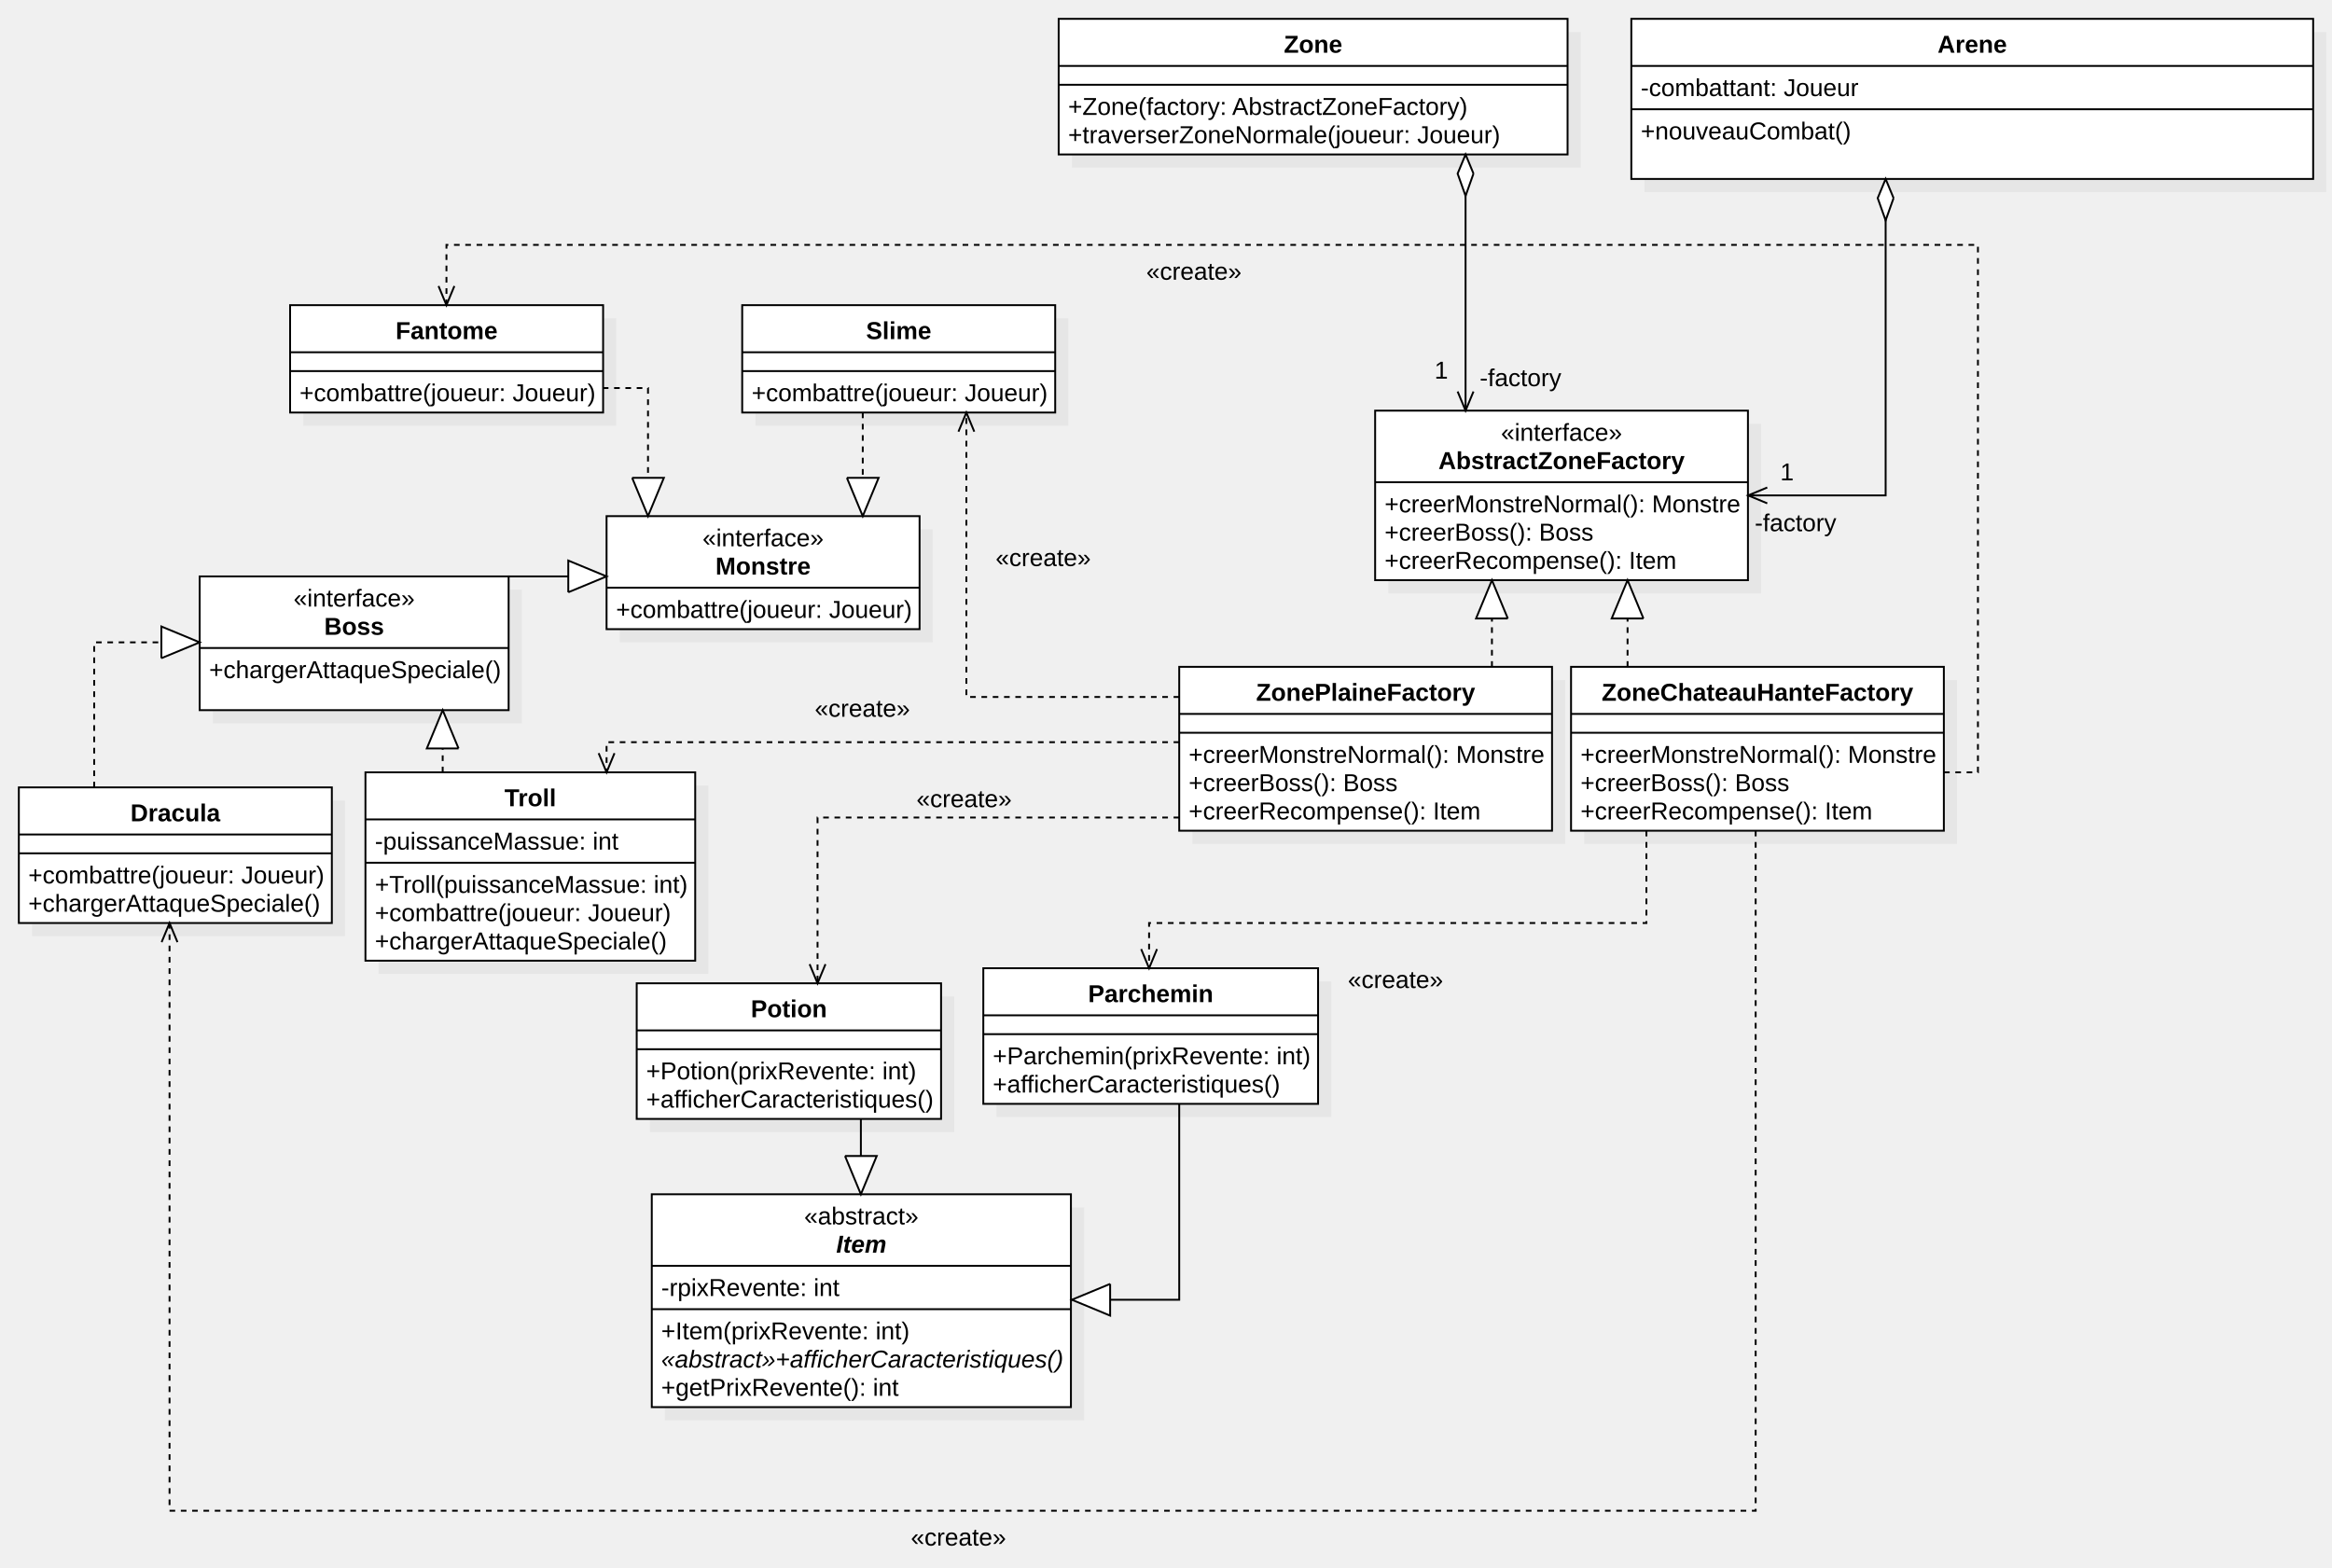
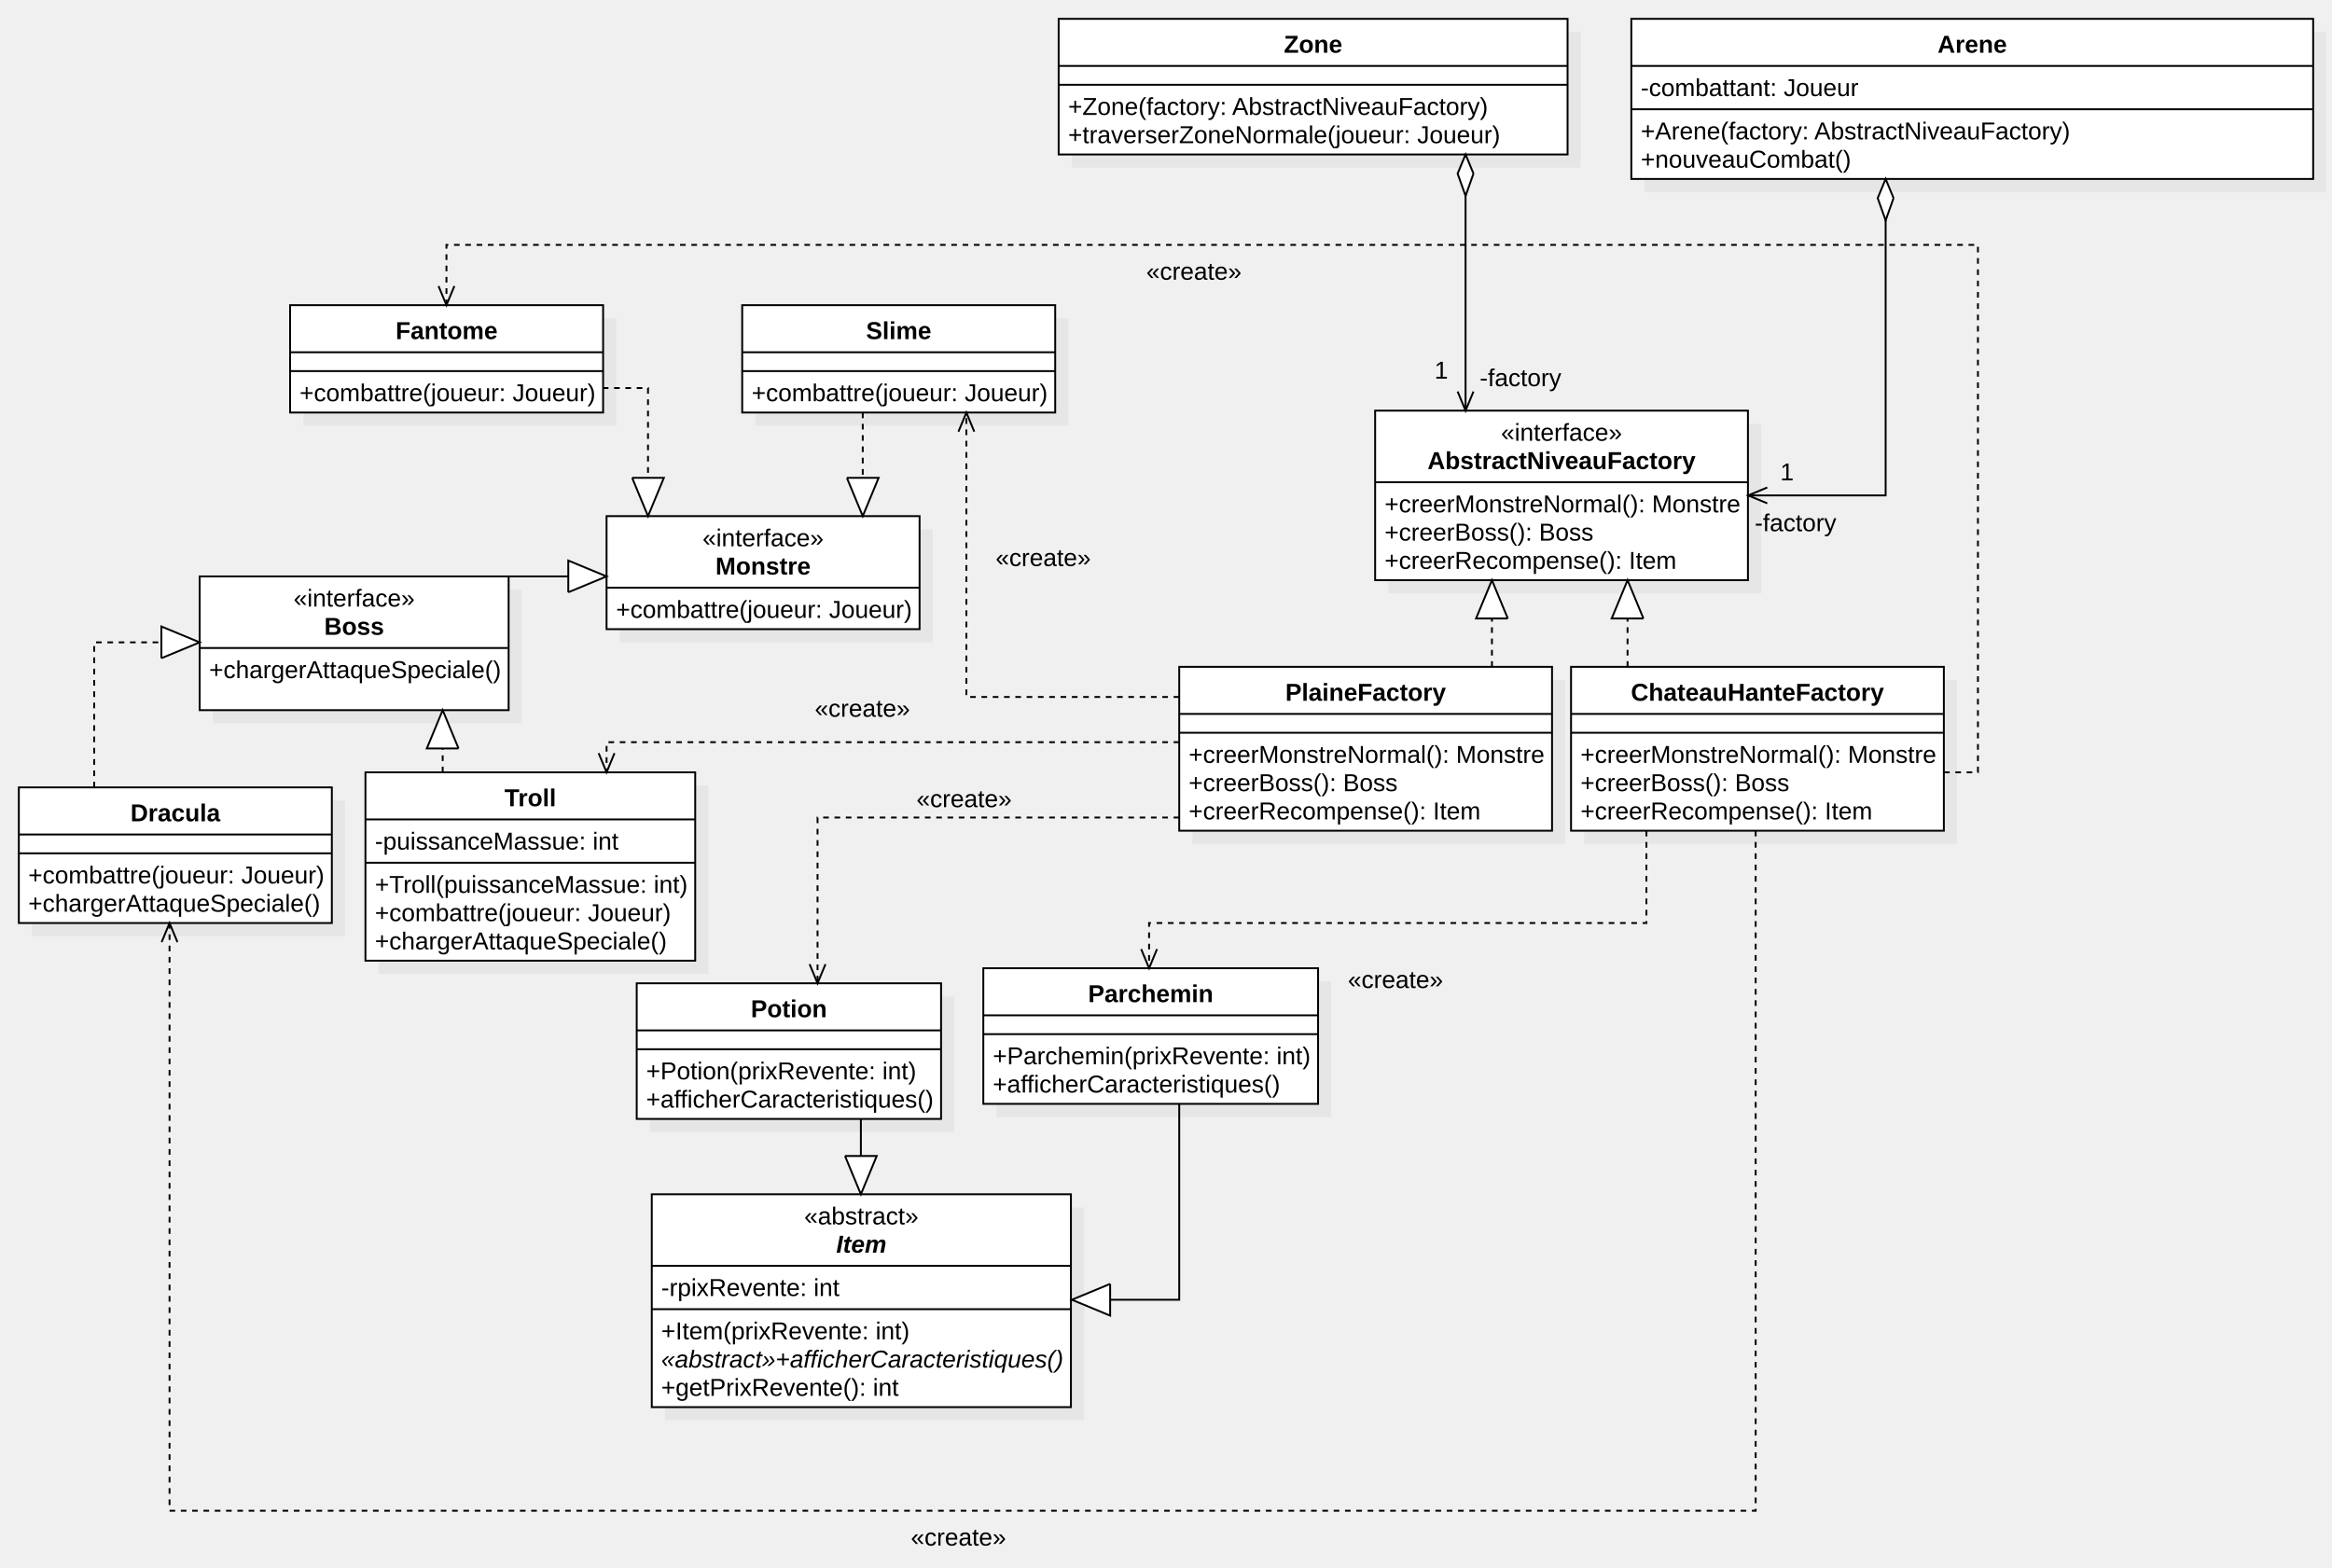
<svg xmlns="http://www.w3.org/2000/svg" version="1.1" width="1237.955" height="832">
  <defs />
  <g>
    <g transform="translate(-14,-14) scale(1,1)">
      <rect fill="#C0C0C0" stroke="none" x="343" y="295" width="166.162" height="60" opacity="0.2" />
    </g>
    <g transform="translate(-14,-14) scale(1,1)">
      <rect fill="#ffffff" stroke="none" x="336" y="288" width="166.162" height="60" />
    </g>
    <g transform="translate(-14,-14) scale(1,1)">
      <path fill="none" stroke="#000000" d="M 336 288 L 502.162 288 L 502.162 348 L 336 348 L 336 288 Z Z" stroke-miterlimit="10" />
    </g>
    <g transform="translate(-14,-14) scale(1,1)">
      <path fill="none" stroke="#000000" d="M 336 326 L 502.162 326" stroke-miterlimit="10" />
    </g>
    <g transform="translate(-14,-14) scale(1,1)">
      <g>
        <path fill="none" stroke="none" />
        <text fill="#000000" stroke="none" font-family="Arial" font-size="13px" font-style="normal" font-weight="normal" text-decoration="none" x="386.92" y="304">«interface»</text>
      </g>
    </g>
    <g transform="translate(-14,-14) scale(1,1)">
      <g>
        <path fill="none" stroke="none" />
        <text fill="#000000" stroke="none" font-family="Arial" font-size="13px" font-style="normal" font-weight="bold" text-decoration="none" x="393.801" y="319">Monstre</text>
      </g>
    </g>
    <g transform="translate(-14,-14) scale(1,1)">
      <g>
        <path fill="none" stroke="none" />
        <text fill="#000000" stroke="none" font-family="Arial" font-size="13px" font-style="normal" font-weight="normal" text-decoration="none" x="341" y="342">+combattre(joueur: Joueur)</text>
      </g>
    </g>
    <g transform="translate(-14,-14) scale(1,1)">
      <rect fill="#C0C0C0" stroke="none" x="415" y="183" width="166.162" height="57" opacity="0.2" />
    </g>
    <g transform="translate(-14,-14) scale(1,1)">
      <rect fill="#ffffff" stroke="none" x="408" y="176" width="166.162" height="57" />
    </g>
    <g transform="translate(-14,-14) scale(1,1)">
      <path fill="none" stroke="#000000" d="M 408 176 L 574.162 176 L 574.162 233 L 408 233 L 408 176 Z Z" stroke-miterlimit="10" />
    </g>
    <g transform="translate(-14,-14) scale(1,1)">
      <path fill="none" stroke="#000000" d="M 408 201 L 574.162 201" stroke-miterlimit="10" />
    </g>
    <g transform="translate(-14,-14) scale(1,1)">
      <path fill="none" stroke="#000000" d="M 408 211 L 574.162 211" stroke-miterlimit="10" />
    </g>
    <g transform="translate(-14,-14) scale(1,1)">
      <g>
        <path fill="none" stroke="none" />
        <text fill="#000000" stroke="none" font-family="Arial" font-size="13px" font-style="normal" font-weight="bold" text-decoration="none" x="473.739" y="194">Slime</text>
      </g>
    </g>
    <g transform="translate(-14,-14) scale(1,1)">
      <g>
        <path fill="none" stroke="none" />
        <text fill="#000000" stroke="none" font-family="Arial" font-size="13px" font-style="normal" font-weight="normal" text-decoration="none" x="413" y="227">+combattre(joueur: Joueur)</text>
      </g>
    </g>
    <g transform="translate(-14,-14) scale(1,1)">
      <rect fill="#C0C0C0" stroke="none" x="175" y="183" width="166.162" height="57" opacity="0.2" />
    </g>
    <g transform="translate(-14,-14) scale(1,1)">
      <rect fill="#ffffff" stroke="none" x="168" y="176" width="166.162" height="57" />
    </g>
    <g transform="translate(-14,-14) scale(1,1)">
      <path fill="none" stroke="#000000" d="M 168 176 L 334.162 176 L 334.162 233 L 168 233 L 168 176 Z Z" stroke-miterlimit="10" />
    </g>
    <g transform="translate(-14,-14) scale(1,1)">
      <path fill="none" stroke="#000000" d="M 168 201 L 334.162 201" stroke-miterlimit="10" />
    </g>
    <g transform="translate(-14,-14) scale(1,1)">
      <path fill="none" stroke="#000000" d="M 168 211 L 334.162 211" stroke-miterlimit="10" />
    </g>
    <g transform="translate(-14,-14) scale(1,1)">
      <g>
        <path fill="none" stroke="none" />
        <text fill="#000000" stroke="none" font-family="Arial" font-size="13px" font-style="normal" font-weight="bold" text-decoration="none" x="223.995" y="194">Fantome</text>
      </g>
    </g>
    <g transform="translate(-14,-14) scale(1,1)">
      <g>
        <path fill="none" stroke="none" />
        <text fill="#000000" stroke="none" font-family="Arial" font-size="13px" font-style="normal" font-weight="normal" text-decoration="none" x="173" y="227">+combattre(joueur: Joueur)</text>
      </g>
    </g>
    <g transform="translate(-14,-14) scale(1,1)">
      <path fill="none" stroke="#000000" d="M 472 233 L 472 288" stroke-miterlimit="10" stroke-dasharray="3" />
    </g>
    <g transform="translate(-14,-14) scale(1,1)">
      <path fill="#FFFFFF" stroke="none" d="M 463.581 267.675 L 472 288 L 480.419 267.675" />
    </g>
    <g transform="translate(-14,-14) scale(1,1)">
      <path fill="none" stroke="#000000" d="M 463.581 267.675 L 472 288 L 480.419 267.675 L 463.581 267.675" stroke-miterlimit="10" />
    </g>
    <g transform="translate(-14,-14) scale(1,1)">
      <path fill="none" stroke="#000000" d="M 334 220 L 358 220 L 358 288" stroke-miterlimit="10" stroke-dasharray="3" />
    </g>
    <g transform="translate(-14,-14) scale(1,1)">
      <path fill="#FFFFFF" stroke="none" d="M 349.581 267.675 L 358 288 L 366.419 267.675" />
    </g>
    <g transform="translate(-14,-14) scale(1,1)">
      <path fill="none" stroke="#000000" d="M 349.581 267.675 L 358 288 L 366.419 267.675 L 349.581 267.675" stroke-miterlimit="10" />
    </g>
    <g transform="translate(-14,-14) scale(1,1)">
      <rect fill="#C0C0C0" stroke="none" x="887" y="31" width="361.955" height="85" opacity="0.2" />
    </g>
    <g transform="translate(-14,-14) scale(1,1)">
      <rect fill="#ffffff" stroke="none" x="880" y="24" width="361.955" height="85" />
    </g>
    <g transform="translate(-14,-14) scale(1,1)">
      <path fill="none" stroke="#000000" d="M 880 24 L 1241.955 24 L 1241.955 109 L 880 109 L 880 24 Z Z" stroke-miterlimit="10" />
    </g>
    <g transform="translate(-14,-14) scale(1,1)">
      <path fill="none" stroke="#000000" d="M 880 49 L 1241.955 49" stroke-miterlimit="10" />
    </g>
    <g transform="translate(-14,-14) scale(1,1)">
      <path fill="none" stroke="#000000" d="M 880 72 L 1241.955 72" stroke-miterlimit="10" />
    </g>
    <g transform="translate(-14,-14) scale(1,1)">
      <g>
        <path fill="none" stroke="none" />
        <text fill="#000000" stroke="none" font-family="Arial" font-size="13px" font-style="normal" font-weight="bold" text-decoration="none" x="1042.553" y="42">Arene</text>
      </g>
    </g>
    <g transform="translate(-14,-14) scale(1,1)">
      <g>
        <path fill="none" stroke="none" />
        <text fill="#000000" stroke="none" font-family="Arial" font-size="13px" font-style="normal" font-weight="normal" text-decoration="none" x="885" y="65">-combattant: Joueur</text>
      </g>
    </g>
    <g transform="translate(-14,-14) scale(1,1)">
      <g>
        <path fill="none" stroke="none" />
-         <text fill="#000000" stroke="none" font-family="Arial" font-size="13px" font-style="normal" font-weight="normal" text-decoration="none" x="885" y="88">+nouveauCombat()</text>
+         <text fill="#000000" stroke="none" font-family="Arial" font-size="13px" font-style="normal" font-weight="normal" text-decoration="none" x="885" y="88">+Arene(factory: AbstractNiveauFactory)</text>
+       </g>
+     </g>
+     <g transform="translate(-14,-14) scale(1,1)">
+       <g>
+         <path fill="none" stroke="none" />
+         <text fill="#000000" stroke="none" font-family="Arial" font-size="13px" font-style="normal" font-weight="normal" text-decoration="none" x="885" y="103">+nouveauCombat()</text>
      </g>
    </g>
    <g transform="translate(-14,-14) scale(1,1)">
      <rect fill="#C0C0C0" stroke="none" x="583" y="31" width="270.155" height="72" opacity="0.2" />
    </g>
    <g transform="translate(-14,-14) scale(1,1)">
      <rect fill="#ffffff" stroke="none" x="576" y="24" width="270.155" height="72" />
    </g>
    <g transform="translate(-14,-14) scale(1,1)">
      <path fill="none" stroke="#000000" d="M 576 24 L 846.155 24 L 846.155 96 L 576 96 L 576 24 Z Z" stroke-miterlimit="10" />
    </g>
    <g transform="translate(-14,-14) scale(1,1)">
      <path fill="none" stroke="#000000" d="M 576 49 L 846.155 49" stroke-miterlimit="10" />
    </g>
    <g transform="translate(-14,-14) scale(1,1)">
      <path fill="none" stroke="#000000" d="M 576 59 L 846.155 59" stroke-miterlimit="10" />
    </g>
    <g transform="translate(-14,-14) scale(1,1)">
      <g>
        <path fill="none" stroke="none" />
        <text fill="#000000" stroke="none" font-family="Arial" font-size="13px" font-style="normal" font-weight="bold" text-decoration="none" x="695.551" y="42">Zone</text>
      </g>
    </g>
    <g transform="translate(-14,-14) scale(1,1)">
      <g>
        <path fill="none" stroke="none" />
-         <text fill="#000000" stroke="none" font-family="Arial" font-size="13px" font-style="normal" font-weight="normal" text-decoration="none" x="581" y="75">+Zone(factory: AbstractZoneFactory)</text>
+         <text fill="#000000" stroke="none" font-family="Arial" font-size="13px" font-style="normal" font-weight="normal" text-decoration="none" x="581" y="75">+Zone(factory: AbstractNiveauFactory)</text>
      </g>
    </g>
    <g transform="translate(-14,-14) scale(1,1)">
      <g>
        <path fill="none" stroke="none" />
        <text fill="#000000" stroke="none" font-family="Arial" font-size="13px" font-style="normal" font-weight="normal" text-decoration="none" x="581" y="90">+traverserZoneNormale(joueur: Joueur)</text>
      </g>
    </g>
    <g transform="translate(-14,-14) scale(1,1)">
      <rect fill="#C0C0C0" stroke="none" x="751" y="239" width="197.906" height="90" opacity="0.2" />
    </g>
    <g transform="translate(-14,-14) scale(1,1)">
      <rect fill="#ffffff" stroke="none" x="744" y="232" width="197.906" height="90" />
    </g>
    <g transform="translate(-14,-14) scale(1,1)">
      <path fill="none" stroke="#000000" d="M 744 232 L 941.906 232 L 941.906 322 L 744 322 L 744 232 Z Z" stroke-miterlimit="10" />
    </g>
    <g transform="translate(-14,-14) scale(1,1)">
      <path fill="none" stroke="#000000" d="M 744 270 L 941.906 270" stroke-miterlimit="10" />
    </g>
    <g transform="translate(-14,-14) scale(1,1)">
      <g>
        <path fill="none" stroke="none" />
        <text fill="#000000" stroke="none" font-family="Arial" font-size="13px" font-style="normal" font-weight="normal" text-decoration="none" x="810.793" y="248">«interface»</text>
      </g>
    </g>
    <g transform="translate(-14,-14) scale(1,1)">
      <g>
        <path fill="none" stroke="none" />
-         <text fill="#000000" stroke="none" font-family="Arial" font-size="13px" font-style="normal" font-weight="bold" text-decoration="none" x="777.579" y="263">AbstractZoneFactory</text>
+         <text fill="#000000" stroke="none" font-family="Arial" font-size="13px" font-style="normal" font-weight="bold" text-decoration="none" x="771.79" y="263">AbstractNiveauFactory</text>
      </g>
    </g>
    <g transform="translate(-14,-14) scale(1,1)">
      <g>
        <path fill="none" stroke="none" />
        <text fill="#000000" stroke="none" font-family="Arial" font-size="13px" font-style="normal" font-weight="normal" text-decoration="none" x="749" y="286">+creerMonstreNormal(): Monstre</text>
      </g>
    </g>
    <g transform="translate(-14,-14) scale(1,1)">
      <g>
        <path fill="none" stroke="none" />
        <text fill="#000000" stroke="none" font-family="Arial" font-size="13px" font-style="normal" font-weight="normal" text-decoration="none" x="749" y="301">+creerBoss(): Boss</text>
      </g>
    </g>
    <g transform="translate(-14,-14) scale(1,1)">
      <g>
        <path fill="none" stroke="none" />
        <text fill="#000000" stroke="none" font-family="Arial" font-size="13px" font-style="normal" font-weight="normal" text-decoration="none" x="749" y="316">+creerRecompense(): Item</text>
      </g>
    </g>
    <g transform="translate(-14,-14) scale(1,1)">
      <rect fill="#C0C0C0" stroke="none" x="127" y="327" width="164.01" height="71" opacity="0.2" />
    </g>
    <g transform="translate(-14,-14) scale(1,1)">
      <rect fill="#ffffff" stroke="none" x="120" y="320" width="164.01" height="71" />
    </g>
    <g transform="translate(-14,-14) scale(1,1)">
      <path fill="none" stroke="#000000" d="M 120 320 L 284.01 320 L 284.01 391 L 120 391 L 120 320 Z Z" stroke-miterlimit="10" />
    </g>
    <g transform="translate(-14,-14) scale(1,1)">
      <path fill="none" stroke="#000000" d="M 120 358 L 284.01 358" stroke-miterlimit="10" />
    </g>
    <g transform="translate(-14,-14) scale(1,1)">
      <g>
        <path fill="none" stroke="none" />
        <text fill="#000000" stroke="none" font-family="Arial" font-size="13px" font-style="normal" font-weight="normal" text-decoration="none" x="169.844" y="336">«interface»</text>
      </g>
    </g>
    <g transform="translate(-14,-14) scale(1,1)">
      <g>
        <path fill="none" stroke="none" />
        <text fill="#000000" stroke="none" font-family="Arial" font-size="13px" font-style="normal" font-weight="bold" text-decoration="none" x="186.11" y="351">Boss</text>
      </g>
    </g>
    <g transform="translate(-14,-14) scale(1,1)">
      <g>
        <path fill="none" stroke="none" />
        <text fill="#000000" stroke="none" font-family="Arial" font-size="13px" font-style="normal" font-weight="normal" text-decoration="none" x="125" y="374">+chargerAttaqueSpeciale()</text>
      </g>
    </g>
    <g transform="translate(-14,-14) scale(1,1)">
      <path fill="none" stroke="#000000" d="M 284 320 L 336 320" stroke-miterlimit="10" />
    </g>
    <g transform="translate(-14,-14) scale(1,1)">
      <path fill="#FFFFFF" stroke="none" d="M 315.675 328.419 L 336 320 L 315.675 311.581" />
    </g>
    <g transform="translate(-14,-14) scale(1,1)">
      <path fill="none" stroke="#000000" d="M 315.675 328.419 L 336 320 L 315.675 311.581 L 315.675 328.419" stroke-miterlimit="10" />
    </g>
    <g transform="translate(-14,-14) scale(1,1)">
      <rect fill="#C0C0C0" stroke="none" x="31" y="439" width="166.162" height="72" opacity="0.2" />
    </g>
    <g transform="translate(-14,-14) scale(1,1)">
      <rect fill="#ffffff" stroke="none" x="24" y="432" width="166.162" height="72" />
    </g>
    <g transform="translate(-14,-14) scale(1,1)">
      <path fill="none" stroke="#000000" d="M 24 432 L 190.162 432 L 190.162 504 L 24 504 L 24 432 Z Z" stroke-miterlimit="10" />
    </g>
    <g transform="translate(-14,-14) scale(1,1)">
      <path fill="none" stroke="#000000" d="M 24 457 L 190.162 457" stroke-miterlimit="10" />
    </g>
    <g transform="translate(-14,-14) scale(1,1)">
      <path fill="none" stroke="#000000" d="M 24 467 L 190.162 467" stroke-miterlimit="10" />
    </g>
    <g transform="translate(-14,-14) scale(1,1)">
      <g>
        <path fill="none" stroke="none" />
        <text fill="#000000" stroke="none" font-family="Arial" font-size="13px" font-style="normal" font-weight="bold" text-decoration="none" x="83.236" y="450">Dracula</text>
      </g>
    </g>
    <g transform="translate(-14,-14) scale(1,1)">
      <g>
        <path fill="none" stroke="none" />
        <text fill="#000000" stroke="none" font-family="Arial" font-size="13px" font-style="normal" font-weight="normal" text-decoration="none" x="29" y="483">+combattre(joueur: Joueur)</text>
      </g>
    </g>
    <g transform="translate(-14,-14) scale(1,1)">
      <g>
        <path fill="none" stroke="none" />
        <text fill="#000000" stroke="none" font-family="Arial" font-size="13px" font-style="normal" font-weight="normal" text-decoration="none" x="29" y="498">+chargerAttaqueSpeciale()</text>
      </g>
    </g>
    <g transform="translate(-14,-14) scale(1,1)">
      <rect fill="#C0C0C0" stroke="none" x="215" y="431" width="175.055" height="100" opacity="0.2" />
    </g>
    <g transform="translate(-14,-14) scale(1,1)">
      <rect fill="#ffffff" stroke="none" x="208" y="424" width="175.055" height="100" />
    </g>
    <g transform="translate(-14,-14) scale(1,1)">
      <path fill="none" stroke="#000000" d="M 208 424 L 383.055 424 L 383.055 524 L 208 524 L 208 424 Z Z" stroke-miterlimit="10" />
    </g>
    <g transform="translate(-14,-14) scale(1,1)">
      <path fill="none" stroke="#000000" d="M 208 449 L 383.055 449" stroke-miterlimit="10" />
    </g>
    <g transform="translate(-14,-14) scale(1,1)">
      <path fill="none" stroke="#000000" d="M 208 472 L 383.055 472" stroke-miterlimit="10" />
    </g>
    <g transform="translate(-14,-14) scale(1,1)">
      <g>
        <path fill="none" stroke="none" />
        <text fill="#000000" stroke="none" font-family="Arial" font-size="13px" font-style="normal" font-weight="bold" text-decoration="none" x="281.804" y="442">Troll</text>
      </g>
    </g>
    <g transform="translate(-14,-14) scale(1,1)">
      <g>
        <path fill="none" stroke="none" />
        <text fill="#000000" stroke="none" font-family="Arial" font-size="13px" font-style="normal" font-weight="normal" text-decoration="none" x="213" y="465">-puissanceMassue: int</text>
      </g>
    </g>
    <g transform="translate(-14,-14) scale(1,1)">
      <g>
        <path fill="none" stroke="none" />
        <text fill="#000000" stroke="none" font-family="Arial" font-size="13px" font-style="normal" font-weight="normal" text-decoration="none" x="213" y="488">+Troll(puissanceMassue: int)</text>
      </g>
    </g>
    <g transform="translate(-14,-14) scale(1,1)">
      <g>
        <path fill="none" stroke="none" />
        <text fill="#000000" stroke="none" font-family="Arial" font-size="13px" font-style="normal" font-weight="normal" text-decoration="none" x="213" y="503">+combattre(joueur: Joueur)</text>
      </g>
    </g>
    <g transform="translate(-14,-14) scale(1,1)">
      <g>
        <path fill="none" stroke="none" />
        <text fill="#000000" stroke="none" font-family="Arial" font-size="13px" font-style="normal" font-weight="normal" text-decoration="none" x="213" y="518">+chargerAttaqueSpeciale()</text>
      </g>
    </g>
    <g transform="translate(-14,-14) scale(1,1)">
      <rect fill="#C0C0C0" stroke="none" x="367" y="655" width="222.51" height="113" opacity="0.2" />
    </g>
    <g transform="translate(-14,-14) scale(1,1)">
      <rect fill="#ffffff" stroke="none" x="360" y="648" width="222.51" height="113" />
    </g>
    <g transform="translate(-14,-14) scale(1,1)">
      <path fill="none" stroke="#000000" d="M 360 648 L 582.51 648 L 582.51 761 L 360 761 L 360 648 Z Z" stroke-miterlimit="10" />
    </g>
    <g transform="translate(-14,-14) scale(1,1)">
      <path fill="none" stroke="#000000" d="M 360 686 L 582.51 686" stroke-miterlimit="10" />
    </g>
    <g transform="translate(-14,-14) scale(1,1)">
      <path fill="none" stroke="#000000" d="M 360 709 L 582.51 709" stroke-miterlimit="10" />
    </g>
    <g transform="translate(-14,-14) scale(1,1)">
      <g>
        <path fill="none" stroke="none" />
        <text fill="#000000" stroke="none" font-family="Arial" font-size="13px" font-style="normal" font-weight="normal" text-decoration="none" x="440.904" y="664">«abstract»</text>
      </g>
    </g>
    <g transform="translate(-14,-14) scale(1,1)">
      <g>
        <path fill="none" stroke="none" />
        <text fill="#000000" stroke="none" font-family="Arial" font-size="13px" font-style="italic" font-weight="bold" text-decoration="none" x="457.89" y="679">Item</text>
      </g>
    </g>
    <g transform="translate(-14,-14) scale(1,1)">
      <g>
        <path fill="none" stroke="none" />
        <text fill="#000000" stroke="none" font-family="Arial" font-size="13px" font-style="normal" font-weight="normal" text-decoration="none" x="365" y="702">-rpixRevente: int</text>
      </g>
    </g>
    <g transform="translate(-14,-14) scale(1,1)">
      <g>
        <path fill="none" stroke="none" />
        <text fill="#000000" stroke="none" font-family="Arial" font-size="13px" font-style="normal" font-weight="normal" text-decoration="none" x="365" y="725">+Item(prixRevente: int)</text>
      </g>
    </g>
    <g transform="translate(-14,-14) scale(1,1)">
      <g>
        <path fill="none" stroke="none" />
        <text fill="#000000" stroke="none" font-family="Arial" font-size="13px" font-style="italic" font-weight="normal" text-decoration="none" x="365" y="740">«abstract»+afficherCaracteristiques()</text>
      </g>
    </g>
    <g transform="translate(-14,-14) scale(1,1)">
      <g>
        <path fill="none" stroke="none" />
        <text fill="#000000" stroke="none" font-family="Arial" font-size="13px" font-style="normal" font-weight="normal" text-decoration="none" x="365" y="755">+getPrixRevente(): int</text>
      </g>
    </g>
    <g transform="translate(-14,-14) scale(1,1)">
      <rect fill="#C0C0C0" stroke="none" x="359" y="543" width="161.572" height="72" opacity="0.2" />
    </g>
    <g transform="translate(-14,-14) scale(1,1)">
      <rect fill="#ffffff" stroke="none" x="352" y="536" width="161.572" height="72" />
    </g>
    <g transform="translate(-14,-14) scale(1,1)">
      <path fill="none" stroke="#000000" d="M 352 536 L 513.572 536 L 513.572 608 L 352 608 L 352 536 Z Z" stroke-miterlimit="10" />
    </g>
    <g transform="translate(-14,-14) scale(1,1)">
      <path fill="none" stroke="#000000" d="M 352 561 L 513.572 561" stroke-miterlimit="10" />
    </g>
    <g transform="translate(-14,-14) scale(1,1)">
      <path fill="none" stroke="#000000" d="M 352 571 L 513.572 571" stroke-miterlimit="10" />
    </g>
    <g transform="translate(-14,-14) scale(1,1)">
      <g>
        <path fill="none" stroke="none" />
        <text fill="#000000" stroke="none" font-family="Arial" font-size="13px" font-style="normal" font-weight="bold" text-decoration="none" x="412.569" y="554">Potion</text>
      </g>
    </g>
    <g transform="translate(-14,-14) scale(1,1)">
      <g>
        <path fill="none" stroke="none" />
        <text fill="#000000" stroke="none" font-family="Arial" font-size="13px" font-style="normal" font-weight="normal" text-decoration="none" x="357" y="587">+Potion(prixRevente: int)</text>
      </g>
    </g>
    <g transform="translate(-14,-14) scale(1,1)">
      <g>
        <path fill="none" stroke="none" />
        <text fill="#000000" stroke="none" font-family="Arial" font-size="13px" font-style="normal" font-weight="normal" text-decoration="none" x="357" y="602">+afficherCaracteristiques()</text>
      </g>
    </g>
    <g transform="translate(-14,-14) scale(1,1)">
      <rect fill="#C0C0C0" stroke="none" x="543" y="535" width="177.708" height="72" opacity="0.2" />
    </g>
    <g transform="translate(-14,-14) scale(1,1)">
      <rect fill="#ffffff" stroke="none" x="536" y="528" width="177.708" height="72" />
    </g>
    <g transform="translate(-14,-14) scale(1,1)">
      <path fill="none" stroke="#000000" d="M 536 528 L 713.708 528 L 713.708 600 L 536 600 L 536 528 Z Z" stroke-miterlimit="10" />
    </g>
    <g transform="translate(-14,-14) scale(1,1)">
      <path fill="none" stroke="#000000" d="M 536 553 L 713.708 553" stroke-miterlimit="10" />
    </g>
    <g transform="translate(-14,-14) scale(1,1)">
      <path fill="none" stroke="#000000" d="M 536 563 L 713.708 563" stroke-miterlimit="10" />
    </g>
    <g transform="translate(-14,-14) scale(1,1)">
      <g>
        <path fill="none" stroke="none" />
        <text fill="#000000" stroke="none" font-family="Arial" font-size="13px" font-style="normal" font-weight="bold" text-decoration="none" x="591.618" y="546">Parchemin</text>
      </g>
    </g>
    <g transform="translate(-14,-14) scale(1,1)">
      <g>
        <path fill="none" stroke="none" />
        <text fill="#000000" stroke="none" font-family="Arial" font-size="13px" font-style="normal" font-weight="normal" text-decoration="none" x="541" y="579">+Parchemin(prixRevente: int)</text>
      </g>
    </g>
    <g transform="translate(-14,-14) scale(1,1)">
      <g>
        <path fill="none" stroke="none" />
        <text fill="#000000" stroke="none" font-family="Arial" font-size="13px" font-style="normal" font-weight="normal" text-decoration="none" x="541" y="594">+afficherCaracteristiques()</text>
      </g>
    </g>
    <g transform="translate(-14,-14) scale(1,1)">
      <path fill="none" stroke="#000000" d="M 64 432 L 64 355 L 120 355" stroke-miterlimit="10" stroke-dasharray="3" />
    </g>
    <g transform="translate(-14,-14) scale(1,1)">
      <path fill="#FFFFFF" stroke="none" d="M 99.675 363.419 L 120 355 L 99.675 346.581" />
    </g>
    <g transform="translate(-14,-14) scale(1,1)">
      <path fill="none" stroke="#000000" d="M 99.675 363.419 L 120 355 L 99.675 346.581 L 99.675 363.419" stroke-miterlimit="10" />
    </g>
    <g transform="translate(-14,-14) scale(1,1)">
      <path fill="none" stroke="#000000" d="M 249 424 L 249 391" stroke-miterlimit="10" stroke-dasharray="3" />
    </g>
    <g transform="translate(-14,-14) scale(1,1)">
      <path fill="#FFFFFF" stroke="none" d="M 257.419 411.325 L 249 391 L 240.581 411.325" />
    </g>
    <g transform="translate(-14,-14) scale(1,1)">
      <path fill="none" stroke="#000000" d="M 257.419 411.325 L 249 391 L 240.581 411.325 L 257.419 411.325" stroke-miterlimit="10" />
    </g>
    <g transform="translate(-14,-14) scale(1,1)">
      <path fill="none" stroke="#000000" d="M 471 608 L 471 648" stroke-miterlimit="10" />
    </g>
    <g transform="translate(-14,-14) scale(1,1)">
      <path fill="#FFFFFF" stroke="none" d="M 462.581 627.675 L 471 648 L 479.419 627.675" />
    </g>
    <g transform="translate(-14,-14) scale(1,1)">
      <path fill="none" stroke="#000000" d="M 462.581 627.675 L 471 648 L 479.419 627.675 L 462.581 627.675" stroke-miterlimit="10" />
    </g>
    <g transform="translate(-14,-14) scale(1,1)">
      <path fill="none" stroke="#000000" d="M 640 600 L 640 704 L 583 704" stroke-miterlimit="10" />
    </g>
    <g transform="translate(-14,-14) scale(1,1)">
      <path fill="#FFFFFF" stroke="none" d="M 603.325 695.581 L 583 704 L 603.325 712.419" />
    </g>
    <g transform="translate(-14,-14) scale(1,1)">
      <path fill="none" stroke="#000000" d="M 603.325 695.581 L 583 704 L 603.325 712.419 L 603.325 695.581" stroke-miterlimit="10" />
    </g>
    <g transform="translate(-14,-14) scale(1,1)">
      <rect fill="#C0C0C0" stroke="none" x="647" y="375" width="197.906" height="87" opacity="0.2" />
    </g>
    <g transform="translate(-14,-14) scale(1,1)">
      <rect fill="#ffffff" stroke="none" x="640" y="368" width="197.906" height="87" />
    </g>
    <g transform="translate(-14,-14) scale(1,1)">
      <path fill="none" stroke="#000000" d="M 640 368 L 837.906 368 L 837.906 455 L 640 455 L 640 368 Z Z" stroke-miterlimit="10" />
    </g>
    <g transform="translate(-14,-14) scale(1,1)">
      <path fill="none" stroke="#000000" d="M 640 393 L 837.906 393" stroke-miterlimit="10" />
    </g>
    <g transform="translate(-14,-14) scale(1,1)">
      <path fill="none" stroke="#000000" d="M 640 403 L 837.906 403" stroke-miterlimit="10" />
    </g>
    <g transform="translate(-14,-14) scale(1,1)">
      <g>
        <path fill="none" stroke="none" />
-         <text fill="#000000" stroke="none" font-family="Arial" font-size="13px" font-style="normal" font-weight="bold" text-decoration="none" x="680.799" y="386">ZonePlaineFactory</text>
+         <text fill="#000000" stroke="none" font-family="Arial" font-size="13px" font-style="normal" font-weight="bold" text-decoration="none" x="696.325" y="386">PlaineFactory</text>
      </g>
    </g>
    <g transform="translate(-14,-14) scale(1,1)">
      <g>
        <path fill="none" stroke="none" />
        <text fill="#000000" stroke="none" font-family="Arial" font-size="13px" font-style="normal" font-weight="normal" text-decoration="none" x="645" y="419">+creerMonstreNormal(): Monstre</text>
      </g>
    </g>
    <g transform="translate(-14,-14) scale(1,1)">
      <g>
        <path fill="none" stroke="none" />
        <text fill="#000000" stroke="none" font-family="Arial" font-size="13px" font-style="normal" font-weight="normal" text-decoration="none" x="645" y="434">+creerBoss(): Boss</text>
      </g>
    </g>
    <g transform="translate(-14,-14) scale(1,1)">
      <g>
        <path fill="none" stroke="none" />
        <text fill="#000000" stroke="none" font-family="Arial" font-size="13px" font-style="normal" font-weight="normal" text-decoration="none" x="645" y="449">+creerRecompense(): Item</text>
      </g>
    </g>
    <g transform="translate(-14,-14) scale(1,1)">
      <rect fill="#C0C0C0" stroke="none" x="855" y="375" width="197.906" height="87" opacity="0.2" />
    </g>
    <g transform="translate(-14,-14) scale(1,1)">
      <rect fill="#ffffff" stroke="none" x="848" y="368" width="197.906" height="87" />
    </g>
    <g transform="translate(-14,-14) scale(1,1)">
      <path fill="none" stroke="#000000" d="M 848 368 L 1045.906 368 L 1045.906 455 L 848 455 L 848 368 Z Z" stroke-miterlimit="10" />
    </g>
    <g transform="translate(-14,-14) scale(1,1)">
      <path fill="none" stroke="#000000" d="M 848 393 L 1045.906 393" stroke-miterlimit="10" />
    </g>
    <g transform="translate(-14,-14) scale(1,1)">
      <path fill="none" stroke="#000000" d="M 848 403 L 1045.906 403" stroke-miterlimit="10" />
    </g>
    <g transform="translate(-14,-14) scale(1,1)">
      <g>
        <path fill="none" stroke="none" />
-         <text fill="#000000" stroke="none" font-family="Arial" font-size="13px" font-style="normal" font-weight="bold" text-decoration="none" x="864.243" y="386">ZoneChateauHanteFactory</text>
+         <text fill="#000000" stroke="none" font-family="Arial" font-size="13px" font-style="normal" font-weight="bold" text-decoration="none" x="879.77" y="386">ChateauHanteFactory</text>
      </g>
    </g>
    <g transform="translate(-14,-14) scale(1,1)">
      <g>
        <path fill="none" stroke="none" />
        <text fill="#000000" stroke="none" font-family="Arial" font-size="13px" font-style="normal" font-weight="normal" text-decoration="none" x="853" y="419">+creerMonstreNormal(): Monstre</text>
      </g>
    </g>
    <g transform="translate(-14,-14) scale(1,1)">
      <g>
        <path fill="none" stroke="none" />
        <text fill="#000000" stroke="none" font-family="Arial" font-size="13px" font-style="normal" font-weight="normal" text-decoration="none" x="853" y="434">+creerBoss(): Boss</text>
      </g>
    </g>
    <g transform="translate(-14,-14) scale(1,1)">
      <g>
        <path fill="none" stroke="none" />
        <text fill="#000000" stroke="none" font-family="Arial" font-size="13px" font-style="normal" font-weight="normal" text-decoration="none" x="853" y="449">+creerRecompense(): Item</text>
      </g>
    </g>
    <g transform="translate(-14,-14) scale(1,1)">
      <path fill="none" stroke="#000000" d="M 806 368 L 806 322" stroke-miterlimit="10" stroke-dasharray="3" />
    </g>
    <g transform="translate(-14,-14) scale(1,1)">
      <path fill="#FFFFFF" stroke="none" d="M 814.419 342.325 L 806 322 L 797.581 342.325" />
    </g>
    <g transform="translate(-14,-14) scale(1,1)">
      <path fill="none" stroke="#000000" d="M 814.419 342.325 L 806 322 L 797.581 342.325 L 814.419 342.325" stroke-miterlimit="10" />
    </g>
    <g transform="translate(-14,-14) scale(1,1)">
      <path fill="none" stroke="#000000" d="M 878 368 L 878 322" stroke-miterlimit="10" stroke-dasharray="3" />
    </g>
    <g transform="translate(-14,-14) scale(1,1)">
      <path fill="#FFFFFF" stroke="none" d="M 886.419 342.325 L 878 322 L 869.581 342.325" />
    </g>
    <g transform="translate(-14,-14) scale(1,1)">
      <path fill="none" stroke="#000000" d="M 886.419 342.325 L 878 322 L 869.581 342.325 L 886.419 342.325" stroke-miterlimit="10" />
    </g>
    <g transform="translate(-14,-14) scale(1,1)">
      <path fill="none" stroke="#000000" d="M 640 384 L 527 384 L 527 233" stroke-miterlimit="10" stroke-dasharray="3" />
    </g>
    <g transform="translate(-14,-14) scale(1,1)">
      <path fill="none" stroke="#000000" d="M 531.21 243.163 L 527 233 L 522.79 243.163" stroke-miterlimit="10" />
    </g>
    <g transform="translate(-14,-14) scale(1,1)">
      <g>
        <path fill="none" stroke="none" />
        <text fill="#000000" stroke="none" font-family="Arial" font-size="13px" font-style="normal" font-weight="normal" text-decoration="none" x="542.5" y="314.5">«create»</text>
      </g>
    </g>
    <g transform="translate(-14,-14) scale(1,1)">
      <path fill="none" stroke="#000000" d="M 640 408 L 336 408 L 336 424" stroke-miterlimit="10" stroke-dasharray="3" />
    </g>
    <g transform="translate(-14,-14) scale(1,1)">
      <path fill="none" stroke="#000000" d="M 331.79 413.837 L 336 424 L 340.21 413.837" stroke-miterlimit="10" />
    </g>
    <g transform="translate(-14,-14) scale(1,1)">
      <g>
        <path fill="none" stroke="none" />
        <text fill="#000000" stroke="none" font-family="Arial" font-size="13px" font-style="normal" font-weight="normal" text-decoration="none" x="446.5" y="394.5">«create»</text>
      </g>
    </g>
    <g transform="translate(-14,-14) scale(1,1)">
      <path fill="none" stroke="#000000" d="M 640 448 L 448 448 L 448 536" stroke-miterlimit="10" stroke-dasharray="3" />
    </g>
    <g transform="translate(-14,-14) scale(1,1)">
      <path fill="none" stroke="#000000" d="M 443.79 525.837 L 448 536 L 452.21 525.837" stroke-miterlimit="10" />
    </g>
    <g transform="translate(-14,-14) scale(1,1)">
      <g>
        <path fill="none" stroke="none" />
        <text fill="#000000" stroke="none" font-family="Arial" font-size="13px" font-style="normal" font-weight="normal" text-decoration="none" x="500.5" y="442.5">«create»</text>
      </g>
    </g>
    <g transform="translate(-14,-14) scale(1,1)">
      <path fill="none" stroke="#000000" d="M 888 455 L 888 504 L 624 504 L 624 528" stroke-miterlimit="10" stroke-dasharray="3" />
    </g>
    <g transform="translate(-14,-14) scale(1,1)">
      <path fill="none" stroke="#000000" d="M 619.79 517.837 L 624 528 L 628.21 517.837" stroke-miterlimit="10" />
    </g>
    <g transform="translate(-14,-14) scale(1,1)">
      <g>
        <path fill="none" stroke="none" />
        <text fill="#000000" stroke="none" font-family="Arial" font-size="13px" font-style="normal" font-weight="normal" text-decoration="none" x="729.5" y="538.5">«create»</text>
      </g>
    </g>
    <g transform="translate(-14,-14) scale(1,1)">
      <path fill="none" stroke="#000000" d="M 1046 424 L 1064 424 L 1064 144 L 251 144 L 251 176" stroke-miterlimit="10" stroke-dasharray="3" />
    </g>
    <g transform="translate(-14,-14) scale(1,1)">
      <path fill="none" stroke="#000000" d="M 246.79 165.837 L 251 176 L 255.21 165.837" stroke-miterlimit="10" />
    </g>
    <g transform="translate(-14,-14) scale(1,1)">
      <g>
        <path fill="none" stroke="none" />
        <text fill="#000000" stroke="none" font-family="Arial" font-size="13px" font-style="normal" font-weight="normal" text-decoration="none" x="622.5" y="162.5">«create»</text>
      </g>
    </g>
    <g transform="translate(-14,-14) scale(1,1)">
      <path fill="none" stroke="#000000" d="M 946 455 L 946 816 L 104 816 L 104 504" stroke-miterlimit="10" stroke-dasharray="3" />
    </g>
    <g transform="translate(-14,-14) scale(1,1)">
      <path fill="none" stroke="#000000" d="M 108.21 514.163 L 104 504 L 99.79 514.163" stroke-miterlimit="10" />
    </g>
    <g transform="translate(-14,-14) scale(1,1)">
      <g>
        <path fill="none" stroke="none" />
        <text fill="#000000" stroke="none" font-family="Arial" font-size="13px" font-style="normal" font-weight="normal" text-decoration="none" x="497.5" y="834.5">«create»</text>
      </g>
    </g>
    <g transform="translate(-14,-14) scale(1,1)">
      <path fill="none" stroke="#000000" d="M 792 96 L 792 232" stroke-miterlimit="10" />
    </g>
    <g transform="translate(-14,-14) scale(1,1)">
      <path fill="none" stroke="#000000" d="M 787.79 221.837 L 792 232 L 796.21 221.837" stroke-miterlimit="10" />
    </g>
    <g transform="translate(-14,-14) scale(1,1)">
      <path fill="#FFFFFF" stroke="none" d="M 796.21 106.163 L 792 96 L 787.79 106.163 L 792 118" />
    </g>
    <g transform="translate(-14,-14) scale(1,1)">
      <path fill="none" stroke="#000000" d="M 796.21 106.163 L 792 96 L 787.79 106.163 L 792 118 L 796.21 106.163" stroke-miterlimit="10" />
    </g>
    <g transform="translate(-14,-14) scale(1,1)">
      <g>
        <path fill="none" stroke="none" />
        <text fill="#000000" stroke="none" font-family="Arial" font-size="13px" font-style="normal" font-weight="normal" text-decoration="none" x="799.5" y="219">-factory</text>
      </g>
    </g>
    <g transform="translate(-14,-14) scale(1,1)">
      <g>
        <path fill="none" stroke="none" />
        <text fill="#000000" stroke="none" font-family="Arial" font-size="13px" font-style="normal" font-weight="normal" text-decoration="none" x="775.5" y="215">1</text>
      </g>
    </g>
    <g transform="translate(-14,-14) scale(1,1)">
      <path fill="none" stroke="#000000" d="M 1015 109 L 1015 277 L 942 277" stroke-miterlimit="10" />
    </g>
    <g transform="translate(-14,-14) scale(1,1)">
      <path fill="none" stroke="#000000" d="M 952.163 272.79 L 942 277 L 952.163 281.21" stroke-miterlimit="10" />
    </g>
    <g transform="translate(-14,-14) scale(1,1)">
      <path fill="#FFFFFF" stroke="none" d="M 1019.21 119.163 L 1015 109 L 1010.79 119.163 L 1015 131" />
    </g>
    <g transform="translate(-14,-14) scale(1,1)">
      <path fill="none" stroke="#000000" d="M 1019.21 119.163 L 1015 109 L 1010.79 119.163 L 1015 131 L 1019.21 119.163" stroke-miterlimit="10" />
    </g>
    <g transform="translate(-14,-14) scale(1,1)">
      <g>
        <path fill="none" stroke="none" />
        <text fill="#000000" stroke="none" font-family="Arial" font-size="13px" font-style="normal" font-weight="normal" text-decoration="none" x="945.5" y="296">-factory</text>
      </g>
    </g>
    <g transform="translate(-14,-14) scale(1,1)">
      <g>
        <path fill="none" stroke="none" />
        <text fill="#000000" stroke="none" font-family="Arial" font-size="13px" font-style="normal" font-weight="normal" text-decoration="none" x="959.03" y="269">1</text>
      </g>
    </g>
  </g>
</svg>
